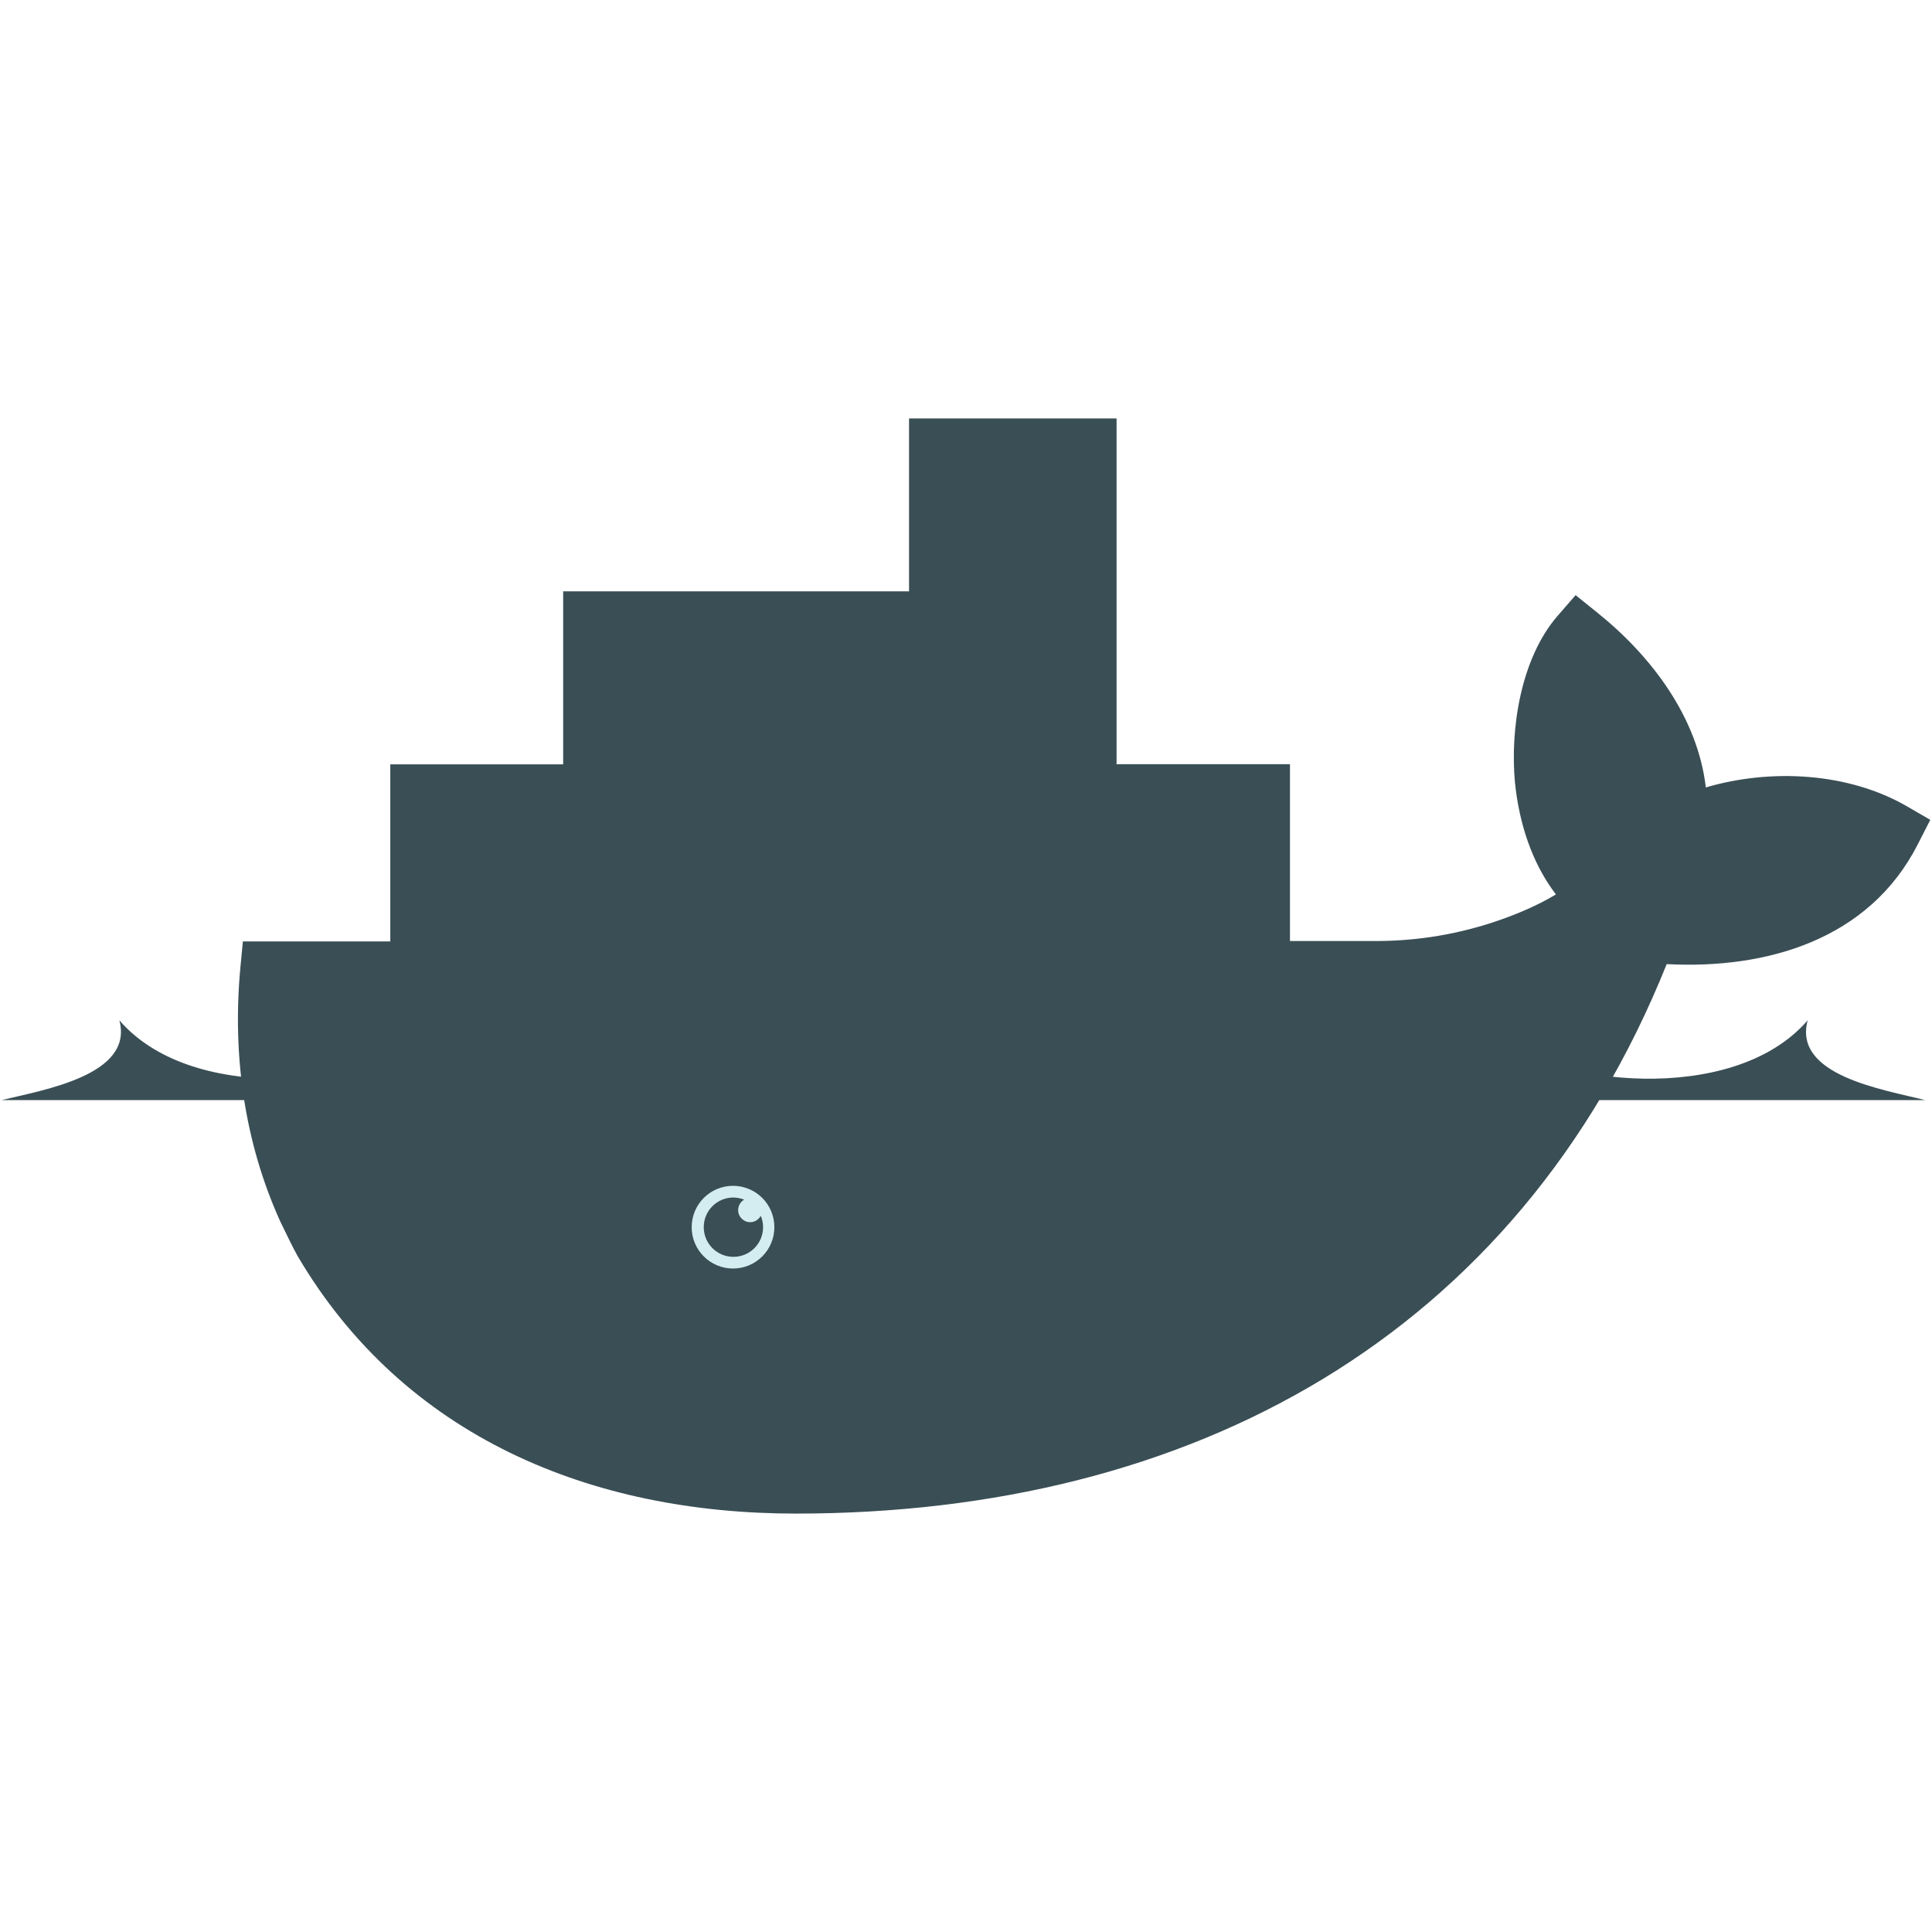
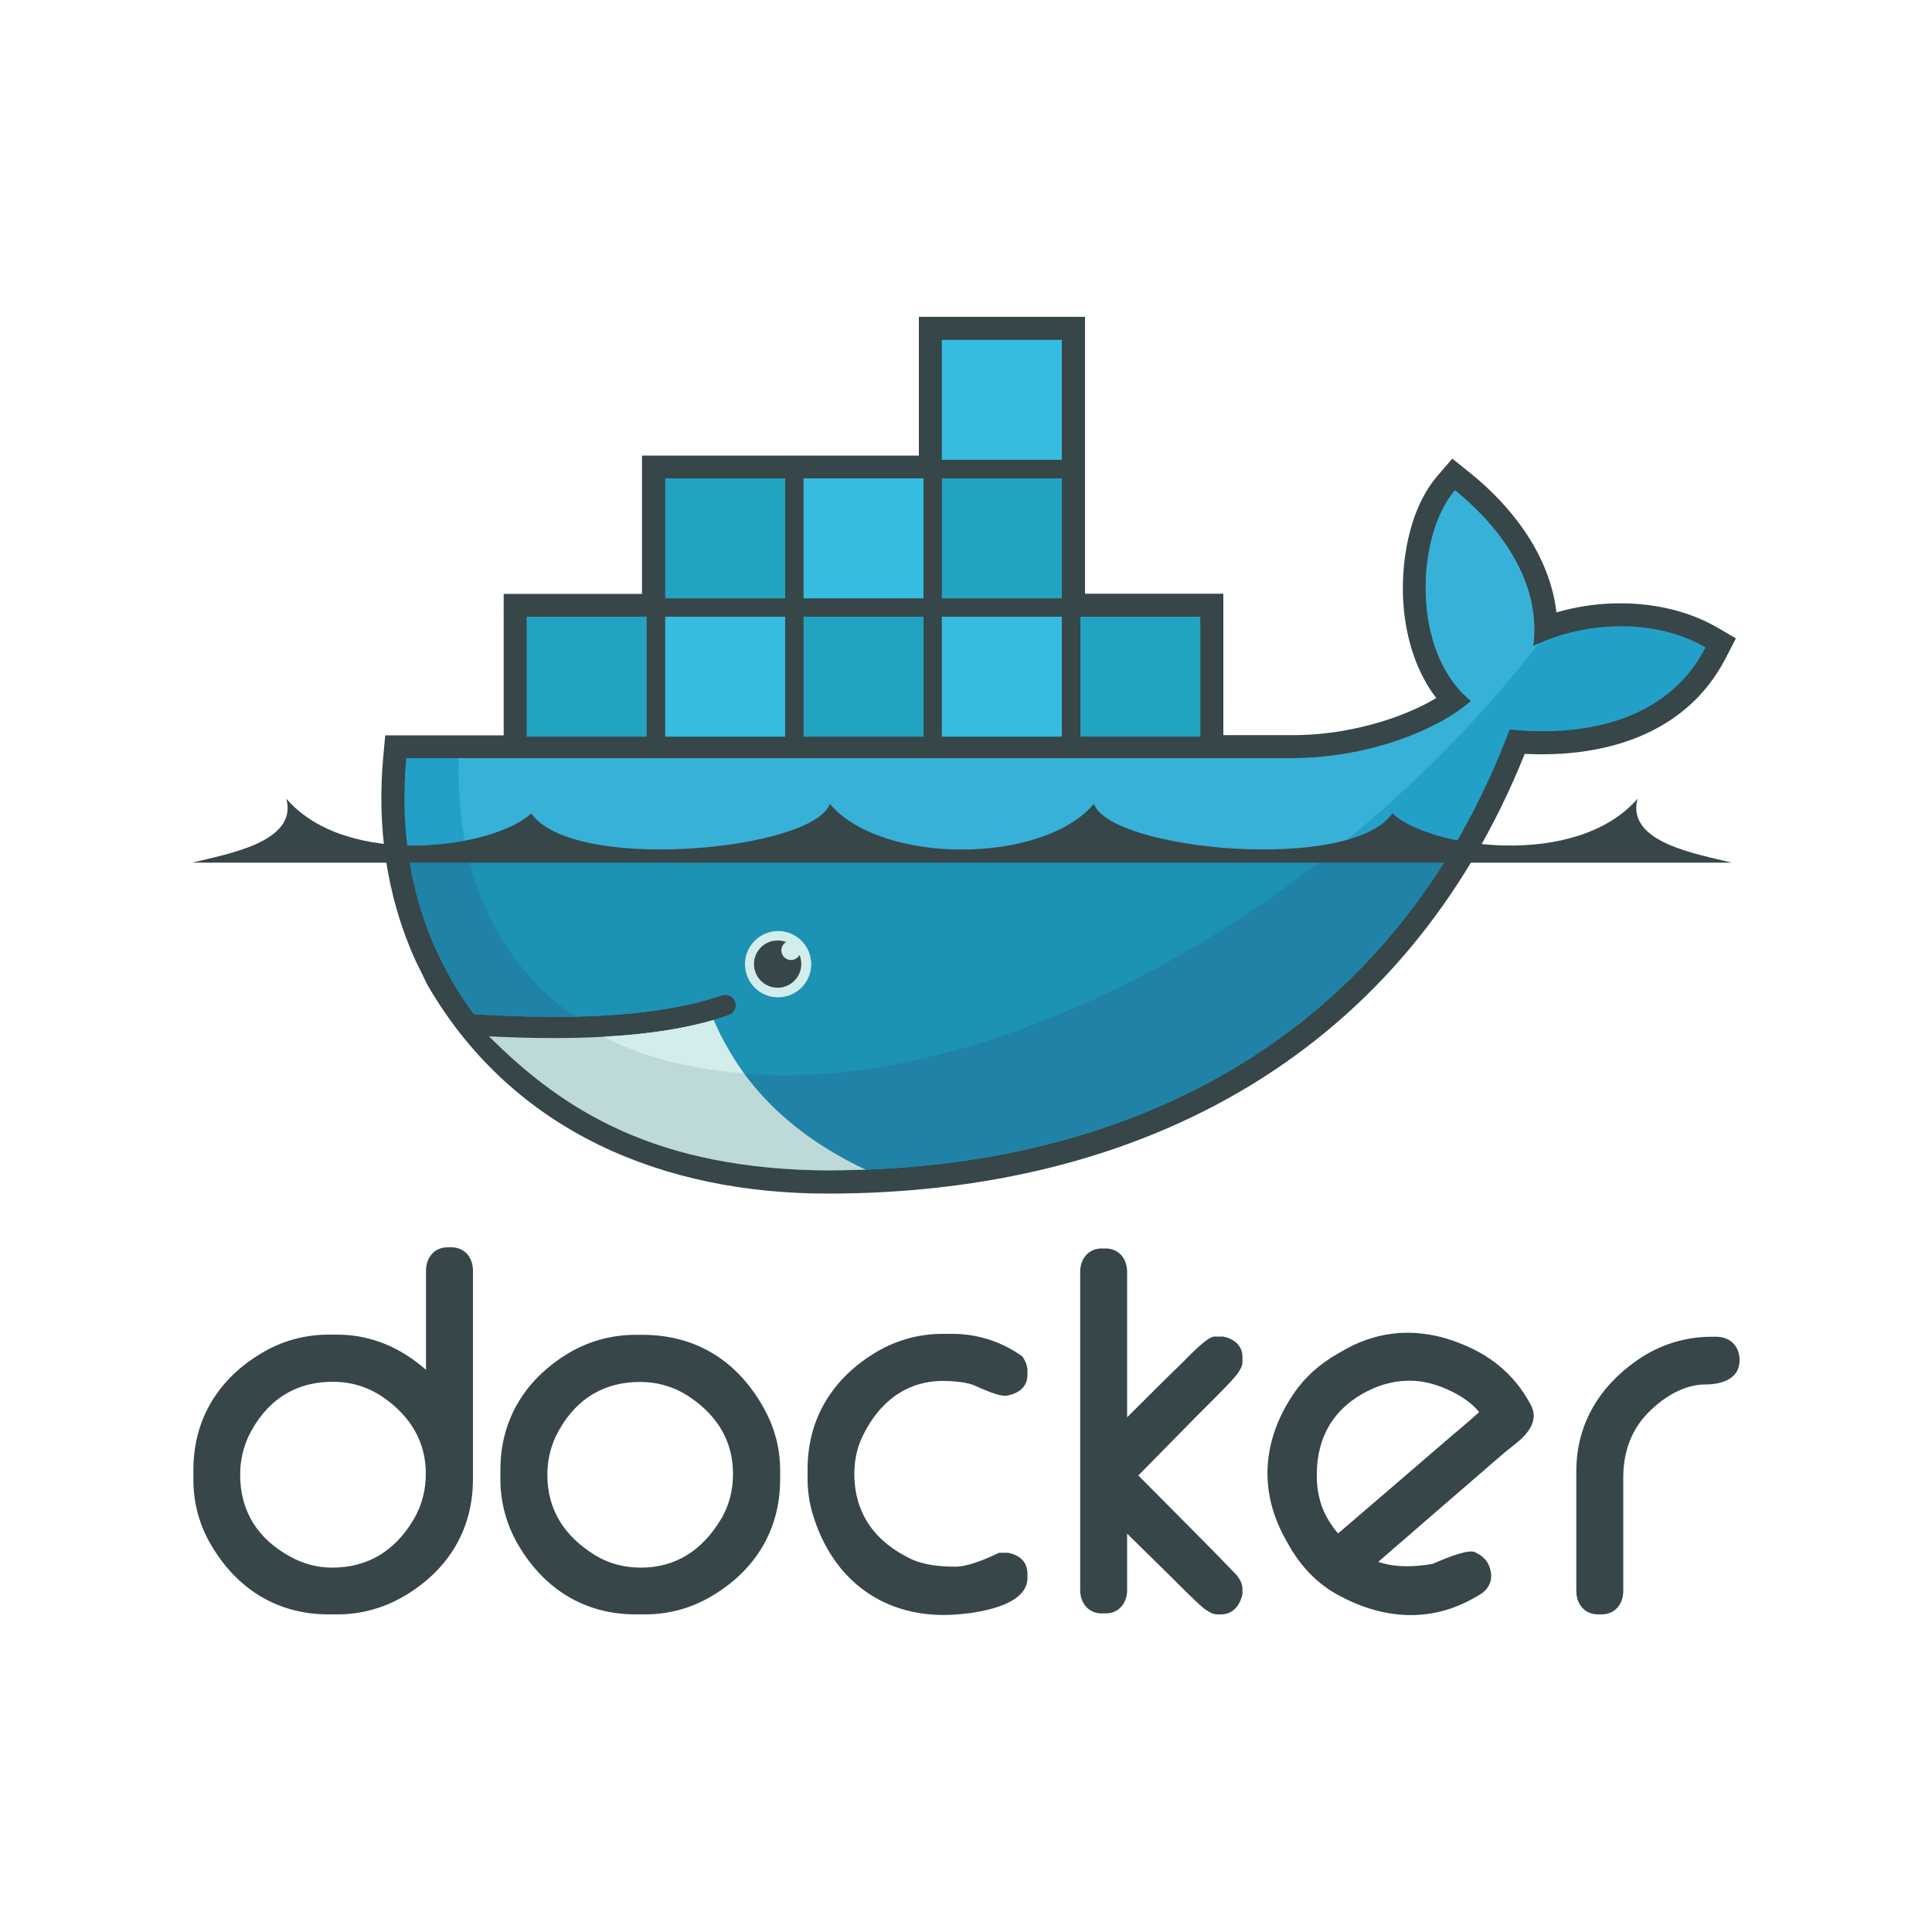
- <svg xmlns="http://www.w3.org/2000/svg" xmlns:xlink="http://www.w3.org/1999/xlink" version="1.1" id="Layer_1" x="0px" y="0px" viewBox="0 0 1000 1000" style="enable-background:new 0 0 1000 1000;" xml:space="preserve">
+ <svg xmlns="http://www.w3.org/2000/svg" version="1.1" id="Layer_1" x="0px" y="0px" viewBox="0 0 1000 1000" style="enable-background:new 0 0 1000 1000;" xml:space="preserve">
  <style type="text/css">
- 	.st0{fill:#3A4E55;}
- 	.st1{clip-path:url(#SVGID_2_);}
- 	.st2{fill:#00ACD3;}
- 	.st3{fill:#27C2ED;}
- 	.st4{fill:#010101;stroke:#3A4E55;stroke-width:1.56;}
- 	.st5{fill:#21B4E9;}
- 	.st6{fill:#010101;fill-opacity:0.17;}
- 	.st7{fill:#D4EDF1;}
- 	.st8{fill:#010101;fill-opacity:8.500000e-02;}
- 	.st9{fill:none;stroke:#3A4E55;stroke-width:0.628;stroke-linecap:round;}
+ 	.st0{fill:#374649;}
+ 	.st1{fill:#23A0C8;}
+ 	.st2{fill:#38B1D9;}
+ 	.st3{fill:#1F82A6;}
+ 	.st4{fill:#1C92B5;}
+ 	.st5{fill:#23A3C2;}
+ 	.st6{fill:#35BCDF;}
+ 	.st7{fill:#D3EDEC;}
+ 	.st8{fill:#BEDAD8;}
</style>
-   <g transform="matrix(.679423 0 0 .679423 -2.086149 13.78182)">
-     <path class="st0" d="M854.1,561.9h131.7v134.7h66.6c31.1-0.1,62.1-5.3,91.5-15.4c14.4-4.9,30.4-11.6,44.5-20.1   c-18.6-24.3-28.1-54.9-31.2-85.2c-3.8-41.1,4.5-94.6,32.3-126.8l13.9-16l16.5,13.3c41.6,33.4,76.5,80,82.7,133.2   c50-14.7,108.8-11.2,152.9,14.2l18.1,10.5l-9.5,18.6c-37,72.7-115,95.3-191.3,91.3c-114.1,284.1-362.4,418.6-663.5,418.6   c-155.6,0-298.3-58.2-379.5-196.2c-4.8-8.6-8.8-17.5-13.2-26.3c-27.5-60.7-36.6-127.3-30.4-193.5l1.9-19.9h112.3V562h131.7V430.2   h263.5V298.5h158.1V562" />
-     <g>
-       <defs>
-         <path id="SVGID_1_" d="M442.2,309.9v265H315.5v132.5H209.3l-1.2,11.5c-6.6,72.2,6,138.8,34.9,195.7l9.7,17.5     c5.8,10.5,12.7,20.3,19.8,29.9c7.1,9.6,9.7,14.9,14.2,21.2c76.6,86,190.7,127.5,322.5,127.5c291.8,0,539.5-129.3,649.1-419.7     c77.8,8,152.4-12,186.4-78.3c-54.2-31.3-123.7-21.2-163.8-1.1l106.2-301.8l-414.8,265H839.8v-265H442.2z" />
-       </defs>
-       <clipPath id="SVGID_2_">
-         <use xlink:href="#SVGID_1_" style="overflow:visible;" />
-       </clipPath>
-       <g transform="matrix(.184659 0 0 .184659 3.070472 -11.99786)" class="st1">
-         <g id="B">
-           <g id="C" transform="translate(0 -22.866)">
-             <path class="st2" d="M3871.5,1108.8h618.4v618.3h-618.4V1108.8z" />
-             <path class="st3" d="M3871.5,1822.5h618.4v618.4h-618.4V1822.5z" />
-             <path id="D" class="st4" d="M3947.3,1675.9v-515.4 M4040.1,1675.9v-515.3 M4133.7,1675.9v-515.3 M4227.4,1675.9v-515.3        M4321.1,1675.9v-515.3 M4413.8,1675.9v-515.3" />
-             <g>
-               <path class="st4" d="M3947.3,2389.4V1874 M4040.1,2389.4V1874 M4133.7,2389.4V1874 M4227.4,2389.4V1874 M4321.1,2389.4V1874         M4413.8,2389.4V1874" />
-             </g>
-           </g>
-           <g transform="matrix(1 0 0 -1 22.866 4.572651)">
-             <g transform="translate(0 -22.866)">
-               <path class="st2" d="M4584.9,2441.2h618.4v-618.3h-618.4V2441.2z" />
-               <path class="st3" d="M4584.9,1727.5h618.4v-618.4h-618.4V1727.5z" />
-               <path class="st4" d="M4660.8,1874.1v515.4 M4753.5,1874.1v515.3 M4847.2,1874.1v515.3 M4940.9,1874.1v515.3 M5034.6,1874.1        v515.3 M5127.3,1874.1v515.3" />
-               <g>
-                 <path class="st4" d="M4660.8,1160.6V1676 M4753.5,1160.6V1676 M4847.2,1160.6V1676 M4940.9,1160.6V1676 M5034.6,1160.6V1676          M5127.3,1160.6V1676" />
-               </g>
-             </g>
-           </g>
-         </g>
-         <g>
-           <g>
-             <g transform="translate(0 -22.866)">
-               <path class="st2" d="M1017.6,2535.7H1636V3154h-618.4V2535.7z" />
-               <path class="st3" d="M1017.6,3249.5H1636v618.4h-618.4V3249.5z" />
-               <path class="st4" d="M1093.5,3102.8v-515.4 M1186.2,3102.8v-515.3 M1279.9,3102.8v-515.3 M1373.6,3102.8v-515.3         M1467.3,3102.8v-515.3 M1560,3102.8v-515.3" />
-               <g>
-                 <path class="st4" d="M1093.5,3816.3v-515.4 M1186.2,3816.3v-515.3 M1279.9,3816.3v-515.3 M1373.6,3816.3v-515.3          M1467.3,3816.3v-515.3 M1560,3816.3v-515.3" />
-               </g>
-             </g>
-             <g transform="matrix(1 0 0 -1 22.866 4.572651)">
-               <g transform="translate(0 -22.866)">
-                 <path class="st2" d="M1731.1,3868.2h618.4v-618.3h-618.4V3868.2z" />
-                 <path class="st3" d="M1731.1,3154.4h618.4V2536h-618.4V3154.4z" />
-                 <path class="st4" d="M1807,3301v515.4 M1899.7,3301v515.3 M1993.4,3301v515.3 M2087.1,3301v515.3 M2180.8,3301v515.3          M2273.4,3301v515.3" />
-                 <g>
-                   <path class="st4" d="M1807,2587.5v515.4 M1899.7,2587.6v515.3 M1993.4,2587.6v515.3 M2087.1,2587.6v515.3 M2180.8,2587.6          v515.3 M2273.4,2587.6v515.3" />
-                 </g>
-               </g>
-             </g>
-           </g>
-         </g>
-         <g>
-           <g>
-             <g transform="translate(0 -22.866)">
-               <path class="st2" d="M2444.5,2535.7h618.4V3154h-618.4V2535.7z" />
-               <path class="st3" d="M2444.5,3249.5h618.4v618.4h-618.4V3249.5z" />
-               <path class="st4" d="M2520.4,3102.8v-515.4 M2613.1,3102.8v-515.3 M2706.8,3102.8v-515.3 M2800.5,3102.8v-515.3         M2894.2,3102.8v-515.3 M2986.9,3102.8v-515.3" />
-               <g>
-                 <path class="st4" d="M2520.4,3816.3v-515.4 M2613.1,3816.3v-515.3 M2706.8,3816.3v-515.3 M2800.5,3816.3v-515.3          M2894.2,3816.3v-515.3 M2986.9,3816.3v-515.3" />
-               </g>
-             </g>
-             <g transform="matrix(1 0 0 -1 22.866 4.572651)">
-               <g transform="translate(0 -22.866)">
-                 <path class="st2" d="M3158,3868.2h618.4v-618.3H3158V3868.2z" />
-                 <path class="st3" d="M3158,3154.4h618.4V2536H3158V3154.4z" />
-                 <path class="st4" d="M3233.9,3301v515.4 M3326.6,3301v515.3 M3420.3,3301v515.3 M3514,3301v515.3 M3607.7,3301v515.3          M3700.3,3301v515.3" />
-                 <g>
-                   <path class="st4" d="M3233.9,2587.5v515.4 M3326.6,2587.6v515.3 M3420.3,2587.6v515.3 M3514,2587.6v515.3 M3607.7,2587.6          v515.3 M3700.3,2587.6v515.3" />
-                 </g>
-               </g>
-             </g>
-           </g>
-         </g>
-         <g>
-           <g>
-             <g transform="translate(0 -22.866)">
-               <path class="st2" d="M3871.5,2535.7h618.4V3154h-618.4V2535.7z" />
-               <path class="st3" d="M3871.5,3249.5h618.4v618.4h-618.4V3249.5z" />
-               <path class="st4" d="M3947.3,3102.8v-515.4 M4040.1,3102.8v-515.3 M4133.7,3102.8v-515.3 M4227.4,3102.8v-515.3         M4321.1,3102.8v-515.3 M4413.8,3102.8v-515.3" />
-               <g>
-                 <path class="st4" d="M3947.3,3816.3v-515.4 M4040.1,3816.3v-515.3 M4133.7,3816.3v-515.3 M4227.4,3816.3v-515.3          M4321.1,3816.3v-515.3 M4413.8,3816.3v-515.3" />
-               </g>
-             </g>
-             <g transform="matrix(1 0 0 -1 22.866 4.572651)">
-               <g transform="translate(0 -22.866)">
-                 <path class="st2" d="M4584.9,3868.2h618.4v-618.3h-618.4V3868.2z" />
-                 <path class="st3" d="M4584.9,3154.4h618.4V2536h-618.4V3154.4z" />
-                 <path class="st4" d="M4660.8,3301v515.4 M4753.5,3301v515.3 M4847.2,3301v515.3 M4940.9,3301v515.3 M5034.6,3301v515.3          M5127.3,3301v515.3" />
-                 <g>
-                   <path class="st4" d="M4660.8,2587.5v515.4 M4753.5,2587.6v515.3 M4847.2,2587.6v515.3 M4940.9,2587.6v515.3 M5034.6,2587.6          v515.3 M5127.3,2587.6v515.3" />
-                 </g>
-               </g>
-             </g>
-           </g>
-         </g>
-         <path class="st5" d="M6920.2,3377.6c47.8-371.8-230.4-663.8-402.9-802.4c-198.8,229.9-229.7,832.4,82.2,1086     c-174.1,154.6-540.9,294.8-916.6,294.8H1067.7c-36.5,392.1,0,2280.3,0,2280.3h6770.8l-30.8-2852.6     C7514.4,3214.4,7137.3,3268.4,6920.2,3377.6" />
-         <path class="st6" d="M1067.7,4457.8v1778.5h6770.8V4457.8" />
-         <path class="st7" d="M3477.6,6077.1c-422.5-200.5-654.4-473-783.4-770.5l-1283.3,56l655.2,873.7L3477.6,6077.1" />
-         <path class="st8" d="M6949.2,3363.8v0.9c-650.9,839.3-1584.5,1571.9-2586.8,1957c-894.1,343.5-1673.6,345.1-2211.4,69.3     c-57.9-32.7-114.7-69-171.6-103.3C1585,5012,1363,4556.2,1381.6,3955.7h-314v2280.6h6770.8V3240.9h-780L6949.2,3363.8z" />
-       </g>
-     </g>
-     <path class="st9" d="M267.2,972.7c81.6,4.5,168.7,5.3,244.7-18.5" />
-     <path class="st7" d="M593,914.6c0,17.4-14.1,31.5-31.5,31.5c-17.4,0-31.5-14.1-31.5-31.5c0-17.4,14.1-31.5,31.5-31.5l0,0   C578.9,883.1,593,897.2,593,914.6z" />
-     <path class="st0" d="M570,893.6c-2.7,1.6-4.6,4.6-4.6,8c0,5.1,4.1,9.2,9.2,9.2c3.5,0,6.2-1.9,8.1-4.8c1.1,2.7,1.7,5.7,1.7,8.6   c0,12.5-10.1,22.6-22.6,22.6s-22.6-10.1-22.6-22.6s10.1-22.6,22.6-22.6C564.7,892.1,567.4,892.6,570,893.6L570,893.6z M4.3,817.8   h1465.4c-31.9-8.1-100.9-18.7-89.5-60.8c-58,67.1-197.9,46.8-233.2,14c-39.3,57-268.2,35.4-284.2-9.4c-49.3,57.8-202,57.8-251.3,0   c-16,44.4-244.9,66.1-283.9,9.4c-35.6,32.8-175.5,53.2-233.6-14C105.2,798.8,36.2,810,4.3,817.8" />
+   <g>
+     <path class="st0" d="M220.5,709v-51.3c0-6.7,4.2-12.1,11.2-12.1h1.9c7,0,11.2,5.4,11.2,12.1v107.9c0,26.3-13,47.3-35.7,60.6   c-10.4,6.1-22.2,9.4-34.3,9.4H170c-26.3,0-47.2-13-60.6-35.7c-6.2-10.4-9.4-22.2-9.3-34.3v-4.8c0-26.3,13-47.3,35.6-60.6   c10.4-6.2,22.2-9.4,34.3-9.4h4.8C192.6,690.9,207.7,697.8,220.5,709L220.5,709z M124.3,763.3c0,19,9.2,33.3,25.9,42.4   c6.7,3.7,14,5.7,21.7,5.7c18.7,0,32.5-8.8,42-24.6c4.4-7.4,6.5-15.4,6.5-24c0-16.5-7.8-29.3-21.1-38.9c-8.1-5.8-17.1-8.7-27-8.7   c-20.3,0-35,10.3-43.8,28.5C125.7,749.9,124.3,756.5,124.3,763.3L124.3,763.3z M329,690.9h3.4c28.1,0,49.5,13.6,63.1,38.2   c5.4,9.8,8.3,20.5,8.3,31.8v4.8c0,26.3-13,47.3-35.7,60.6c-10.5,6.2-22.1,9.3-34.3,9.3H329c-26.3,0-47.2-13-60.6-35.7   c-6.2-10.4-9.4-22.2-9.4-34.3v-4.8c0-26.3,13.1-47.2,35.6-60.6C305.2,694,316.8,690.9,329,690.9L329,690.9z M283.3,763.3   c0,18.5,9.1,32,24.6,41.6c7.3,4.5,15.4,6.5,23.9,6.5c18.2,0,31.7-9.2,41.1-24.6c4.5-7.3,6.5-15.4,6.5-23.9   c0-17.2-8.3-30.3-22.4-39.8c-7.7-5.2-16.4-7.8-25.7-7.8c-20.3,0-35,10.3-43.8,28.5C284.7,749.9,283.3,756.5,283.3,763.3   L283.3,763.3z M504.6,717.2c-3.7-1.7-10.5-2.3-14.5-2.4c-20.3-0.8-35,10.7-43.6,28.5c-3,6.2-4.3,12.7-4.3,19.5   c0,20.8,10.9,35.4,29.5,44.2c6.8,3.2,15.5,3.9,22.9,3.9c6.5,0,15.7-4,21.5-6.7l1-0.5h4.5l0.5,0.1c5.5,1.1,9.7,4.6,9.7,10.6v2.4   c0,14.8-27,18.2-37.3,18.9c-36.4,2.5-63.6-17.5-73.9-52.2c-1.8-6-2.6-12-2.6-18.3v-4.8c0-26.3,13.1-47.2,35.6-60.6   c10.5-6.2,22.1-9.4,34.3-9.4h4.8c12.9,0,24.9,3.7,35.5,11l0.9,0.6l0.6,0.9c1.2,1.9,2.1,4.1,2.1,6.4v2.4c0,6.2-4.6,9.5-10.2,10.6   l-0.5,0.1h-1.4C516.1,722.4,507.9,718.7,504.6,717.2L504.6,717.2z M583.4,733.6c9.4-9.4,18.9-18.9,28.5-28.2   c2.7-2.6,12.8-13.6,16.7-13.6h4.3l0.5,0.1c5.5,1.1,9.7,4.7,9.7,10.6v2.4c0,4.1-4.8,8.8-7.4,11.6c-5.6,5.9-11.4,11.6-17.2,17.4   l-29.3,29.8c12.6,12.7,25.2,25.3,37.8,38.1c3.5,3.5,6.9,7.1,10.3,10.6c1.2,1.3,3,2.8,4,4.6c1.1,1.6,1.8,3.5,1.8,5.5v2.5l-0.1,0.6   c-1.4,5.5-4.9,10-11,10H630c-4,0-8.6-4.5-11.3-7.1c-5.7-5.3-11.1-11-16.7-16.4l-18.6-18.3V823c0,6.7-4.2,12.1-11.2,12.1h-1.9   c-7,0-11.2-5.4-11.2-12.1V658.3c0-6.7,4.2-12.1,11.2-12.1h1.9c7,0,11.2,5.4,11.2,12.1V733.6L583.4,733.6z M885.9,691.9h2.4   c7.3,0,12.1,4.9,12.1,12.1c0,10-9.6,12.6-17.9,12.6c-10.9,0-21.3,6.6-28.8,14c-9.4,9.2-13.5,21.1-13.5,34.1v58.8   c0,6.7-4.2,12.1-11.2,12.1h-1.9c-7,0-11.2-5.4-11.2-12.1v-62.1c0-23.9,11.6-43.3,31-57C858.5,696.2,871.8,691.9,885.9,691.9   L885.9,691.9z M713.4,808.4c8.8,3.1,18.9,2.6,28,1.1c4.6-2,16.5-7.1,20.9-6.4l0.7,0.1l0.6,0.3c2.7,1.3,5.2,3.1,6.6,5.8   c3.2,6.4,1.7,12.7-4.6,16.3l-2.1,1.2c-23,13.3-47.5,11.4-70.5-1c-11-5.9-19.4-14.7-25.6-25.5l-1.4-2.5   c-14.8-25.6-12.8-52.5,3.9-76.9c5.8-8.4,13.3-14.9,22.1-20l3.3-1.9c21.7-12.5,44.9-11.7,67.2-0.7c12,5.9,21.7,14.7,28.4,26.3   l1.2,2.1c4.9,8.4-1.4,15.7-7.9,20.8c-7.5,5.8-15.1,12.8-22.4,19C745.6,780.5,729.5,794.4,713.4,808.4L713.4,808.4z M692.6,793.7   c18-15.4,36-30.9,54-46.4c6.1-5.3,12.9-10.8,19-16.4c-4.9-6.2-13.1-10.6-20-13.2c-14-5.3-27.8-3.5-40.7,3.9   c-16.8,9.7-24,25.2-23.3,44.4c0.3,7.6,2.3,14.9,6.3,21.3C689.3,789.5,690.8,791.7,692.6,793.7z M561.6,307.3h71.6v73.2h36.2   c16.7,0,33.9-3,49.8-8.3c7.8-2.6,16.5-6.3,24.2-10.9c-10.1-13.2-15.3-29.9-16.8-46.3c-2.1-22.4,2.4-51.4,17.6-68.9l7.5-8.7l9,7.2   c22.6,18.1,41.6,43.5,44.9,72.4c27.2-8,59.1-6.1,83.1,7.7l9.8,5.7l-5.2,10.1c-20.3,39.6-62.7,51.8-104.1,49.7   c-62,154.5-197,227.6-360.8,227.6c-84.6,0-162.2-31.6-206.4-106.7l-0.7-1.2l-6.4-13.1c-14.9-33-19.9-69.2-16.5-105.4l1-10.8h61.3   v-73.2h71.6v-71.6h143.3V164h86V307.3" />
+     <path class="st1" d="M793.6,334.4c4.8-37.3-23.1-66.6-40.5-80.6c-20,23.1-23.1,83.6,8.3,109c-17.5,15.5-54.3,29.6-92,29.6H210.3   c-3.7,39.4,3.2,75.6,19,106.7l5.2,9.6c3.3,5.6,6.9,11,10.8,16.2c18.9,1.2,36.3,1.6,52.2,1.3h0c31.3-0.7,56.8-4.4,76.2-11.1   c2.9-0.9,6,0.7,6.9,3.6c0.9,2.8-0.6,5.7-3.3,6.8c-2.6,0.9-5.3,1.7-8,2.5h0c-15.2,4.4-31.6,7.3-52.6,8.6c1.3,0-1.3,0.2-1.3,0.2   c-0.7,0-1.6,0.2-2.3,0.2c-8.3,0.5-17.2,0.6-26.4,0.6c-10,0-19.9-0.2-30.9-0.8l-0.3,0.2c38.3,43,98.1,68.8,173,68.8   c158.7,0,293.3-70.3,352.9-228.2c42.3,4.3,82.9-6.4,101.4-42.5C853.3,318,815.4,323.4,793.6,334.4" />
+     <path class="st2" d="M793.6,334.4c4.8-37.3-23.1-66.6-40.5-80.6c-20,23.1-23.1,83.6,8.3,109c-17.5,15.5-54.3,29.6-92,29.6H237.5   c-1.9,60.3,20.5,106.1,60.1,133.7h0c31.3-0.7,56.8-4.4,76.2-11.1c2.9-0.9,6,0.7,6.9,3.6c0.9,2.8-0.6,5.7-3.3,6.8   c-2.6,0.9-5.3,1.7-8,2.5h0c-15.2,4.4-33,7.7-54.1,9c0,0-0.5-0.5-0.5-0.5c54,27.7,132.3,27.6,222.1-6.9   C637.5,490.9,731.2,417.2,796.5,333C795.5,333.4,794.6,333.9,793.6,334.4" />
+     <path class="st3" d="M211.2,440.3c2.9,21.1,9,40.8,18.2,58.8l5.2,9.6c3.3,5.6,6.9,11,10.8,16.2c18.9,1.2,36.3,1.6,52.2,1.3   c31.3-0.7,56.8-4.4,76.2-11.1c2.9-0.9,6,0.7,6.9,3.6c0.9,2.8-0.6,5.7-3.3,6.8c-2.6,0.9-5.3,1.7-8,2.5h0c-15.2,4.4-32.9,7.5-54,8.8   c-0.7,0-2,0.1-2.7,0.1c-8.3,0.5-17.2,0.7-26.3,0.7c-10,0-20.2-0.2-31.3-0.8c38.3,43,98.4,68.9,173.4,68.9   c135.8,0,254-51.6,322.6-165.5H211.2" />
+     <path class="st4" d="M241.6,440.3c8.1,37,27.6,66.1,56,85.9c31.3-0.7,56.8-4.4,76.2-11.1c2.9-0.9,6,0.7,6.9,3.6   c0.9,2.8-0.6,5.7-3.3,6.8c-2.6,0.9-5.3,1.7-8,2.5h0c-15.2,4.4-33.3,7.5-54.3,8.8c54,27.7,132.1,27.3,221.8-7.2   c54.3-20.9,106.6-51.9,153.5-89.3H241.6" />
+     <path class="st5" d="M272.6,319.2h62.1v62.1h-62.1V319.2z M277.8,324.4h4.9v51.7h-4.9V324.4z M287,324.4h5.1v51.7H287L287,324.4   L287,324.4z M296.4,324.4h5.1v51.7h-5.1V324.4z M305.8,324.4h5.1v51.7h-5.1V324.4z M315.2,324.4h5.1v51.7h-5.1L315.2,324.4   L315.2,324.4z M324.6,324.4h4.9v51.7h-4.9V324.4z M344.3,247.6h62.1v62.1h-62.1L344.3,247.6L344.3,247.6z M349.4,252.7h4.9v51.7   h-4.9V252.7z M358.6,252.7h5.1v51.7h-5.1L358.6,252.7L358.6,252.7z M368,252.7h5.1v51.7H368V252.7z M377.5,252.7h5.1v51.7h-5.1   V252.7z M386.9,252.7h5.1v51.7h-5.1V252.7z M396.3,252.7h4.9v51.7h-4.9V252.7z" />
+     <path class="st6" d="M344.3,319.2h62.1v62.1h-62.1L344.3,319.2L344.3,319.2z M349.4,324.4h4.9v51.7h-4.9V324.4z M358.6,324.4h5.1   v51.7h-5.1L358.6,324.4L358.6,324.4z M368,324.4h5.1v51.7H368V324.4z M377.5,324.4h5.1v51.7h-5.1V324.4z M386.9,324.4h5.1v51.7   h-5.1V324.4z M396.3,324.4h4.9v51.7h-4.9V324.4z" />
+     <path class="st5" d="M415.9,319.2H478v62.1h-62.1V319.2z M421.1,324.4h4.9v51.7h-4.9V324.4z M430.3,324.4h5.1v51.7h-5.1V324.4z    M439.7,324.4h5.1v51.7h-5.1V324.4z M449.1,324.4h5.1v51.7h-5.1V324.4z M458.5,324.4h5.1v51.7h-5.1V324.4z M467.9,324.4h4.9v51.7   h-4.9V324.4z" />
+     <path class="st6" d="M415.9,247.6H478v62.1h-62.1V247.6z M421.1,252.7h4.9v51.7h-4.9V252.7z M430.3,252.7h5.1v51.7h-5.1V252.7z    M439.7,252.7h5.1v51.7h-5.1V252.7z M449.1,252.7h5.1v51.7h-5.1V252.7z M458.5,252.7h5.1v51.7h-5.1V252.7z M467.9,252.7h4.9v51.7   h-4.9V252.7z M487.5,319.2h62.1v62.1h-62.1V319.2z M492.7,324.4h4.9v51.7h-4.9V324.4z M501.9,324.4h5.1v51.7h-5.1V324.4z    M511.3,324.4h5.1v51.7h-5.1V324.4z M520.7,324.4h5.1v51.7h-5.1V324.4z M530.1,324.4h5.1v51.7h-5.1V324.4z M539.5,324.4h4.9v51.7   h-4.9V324.4z" />
+     <path class="st5" d="M487.5,247.6h62.1v62.1h-62.1V247.6z M492.7,252.7h4.9v51.7h-4.9V252.7z M501.9,252.7h5.1v51.7h-5.1V252.7z    M511.3,252.7h5.1v51.7h-5.1V252.7z M520.7,252.7h5.1v51.7h-5.1V252.7z M530.1,252.7h5.1v51.7h-5.1V252.7z M539.5,252.7h4.9v51.7   h-4.9V252.7z" />
+     <path class="st6" d="M487.5,175.9h62.1V238h-62.1V175.9z M492.7,181.1h4.9v51.7h-4.9V181.1L492.7,181.1z M501.9,181.1h5.1v51.7   h-5.1V181.1L501.9,181.1z M511.3,181.1h5.1v51.7h-5.1V181.1L511.3,181.1z M520.7,181.1h5.1v51.7h-5.1V181.1L520.7,181.1z    M530.1,181.1h5.1v51.7h-5.1V181.1L530.1,181.1z M539.5,181.1h4.9v51.7h-4.9V181.1L539.5,181.1z" />
+     <path class="st5" d="M559.2,319.2h62.1v62.1h-62.1V319.2z M564.3,324.4h4.9v51.7h-4.9L564.3,324.4L564.3,324.4z M573.5,324.4h5.1   v51.7h-5.1L573.5,324.4L573.5,324.4z M583,324.4h5.1v51.7H583V324.4z M592.4,324.4h5.1v51.7h-5.1V324.4z M601.8,324.4h5.1v51.7   h-5.1V324.4z M611.2,324.4h4.9v51.7h-4.9V324.4z" />
+     <path class="st7" d="M402.5,481.9c9.5-0.1,17.2,7.4,17.4,16.9c0.1,9.5-7.4,17.2-16.9,17.4c-0.2,0-0.3,0-0.5,0   c-9.5-0.1-17-7.9-16.9-17.4C385.7,489.6,393.2,482.1,402.5,481.9" />
+     <path class="st0" d="M402.5,486.8c1.6,0,3.1,0.3,4.4,0.8c-2.4,1.4-3.2,4.5-1.8,6.8c0.9,1.5,2.5,2.5,4.3,2.5c1.9,0,3.5-1,4.4-2.6   c2.6,6.3-0.4,13.4-6.6,16c-6.3,2.6-13.4-0.4-16-6.6c-2.6-6.3,0.4-13.4,6.6-16C399.2,487.1,400.8,486.8,402.5,486.8 M99.5,446.5   h796.8c-17.3-4.4-54.9-10.3-48.7-33.1C816,449.9,739.9,439,720.7,421c-21.4,31-145.8,19.2-154.5-4.9c-26.8,31.5-109.9,31.5-136.7,0   C420.9,440.2,296.4,452,275,421c-19.2,18-95.3,28.9-126.8-7.6C154.4,436.1,116.9,442.1,99.5,446.5" />
+     <path class="st8" d="M448,605.4c-42.4-20.1-65.7-47.5-78.7-77.4c-15.8,4.5-34.7,7.4-56.7,8.6c-8.3,0.5-17,0.7-26.2,0.7   c-10.6,0-21.7-0.3-33.3-0.9c38.9,38.9,86.8,68.8,175.4,69.4C435,605.7,441.5,605.6,448,605.4" />
+     <path class="st7" d="M385.1,555.6c-5.9-8-11.6-18-15.7-27.6c-15.8,4.5-34.7,7.4-56.7,8.6C327.8,544.8,349.4,552.4,385.1,555.6" />
  </g>
</svg>
